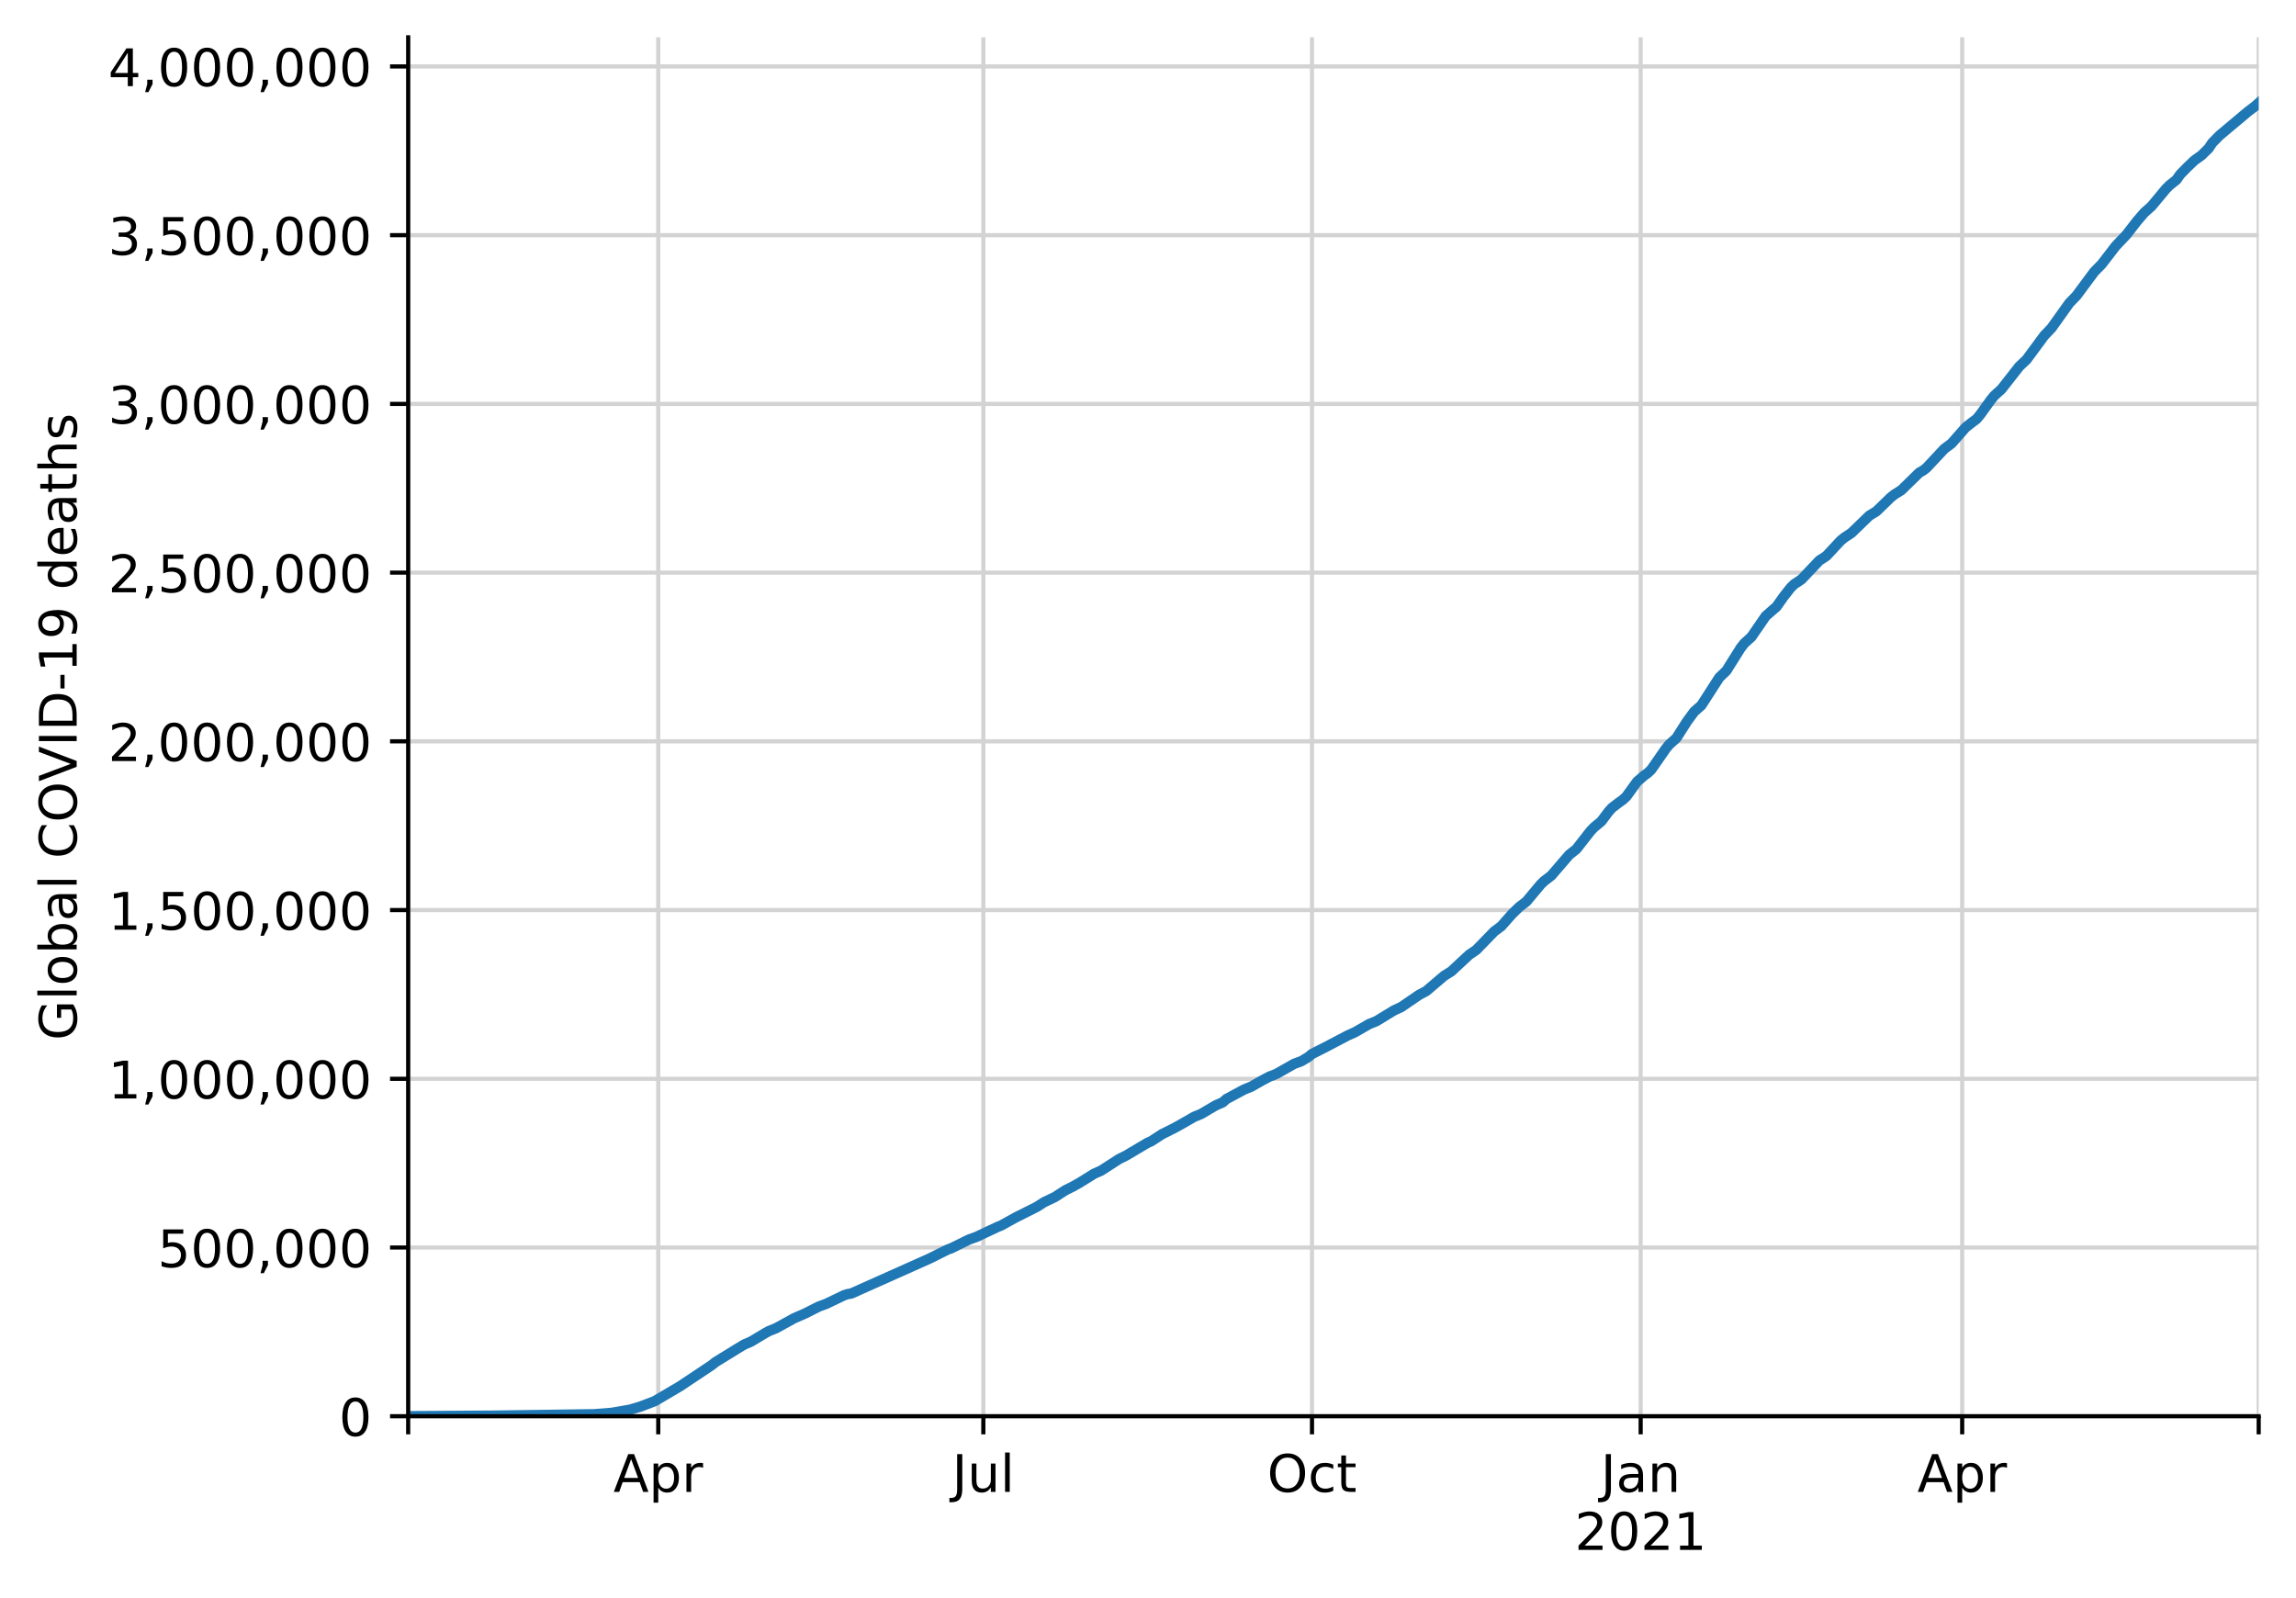
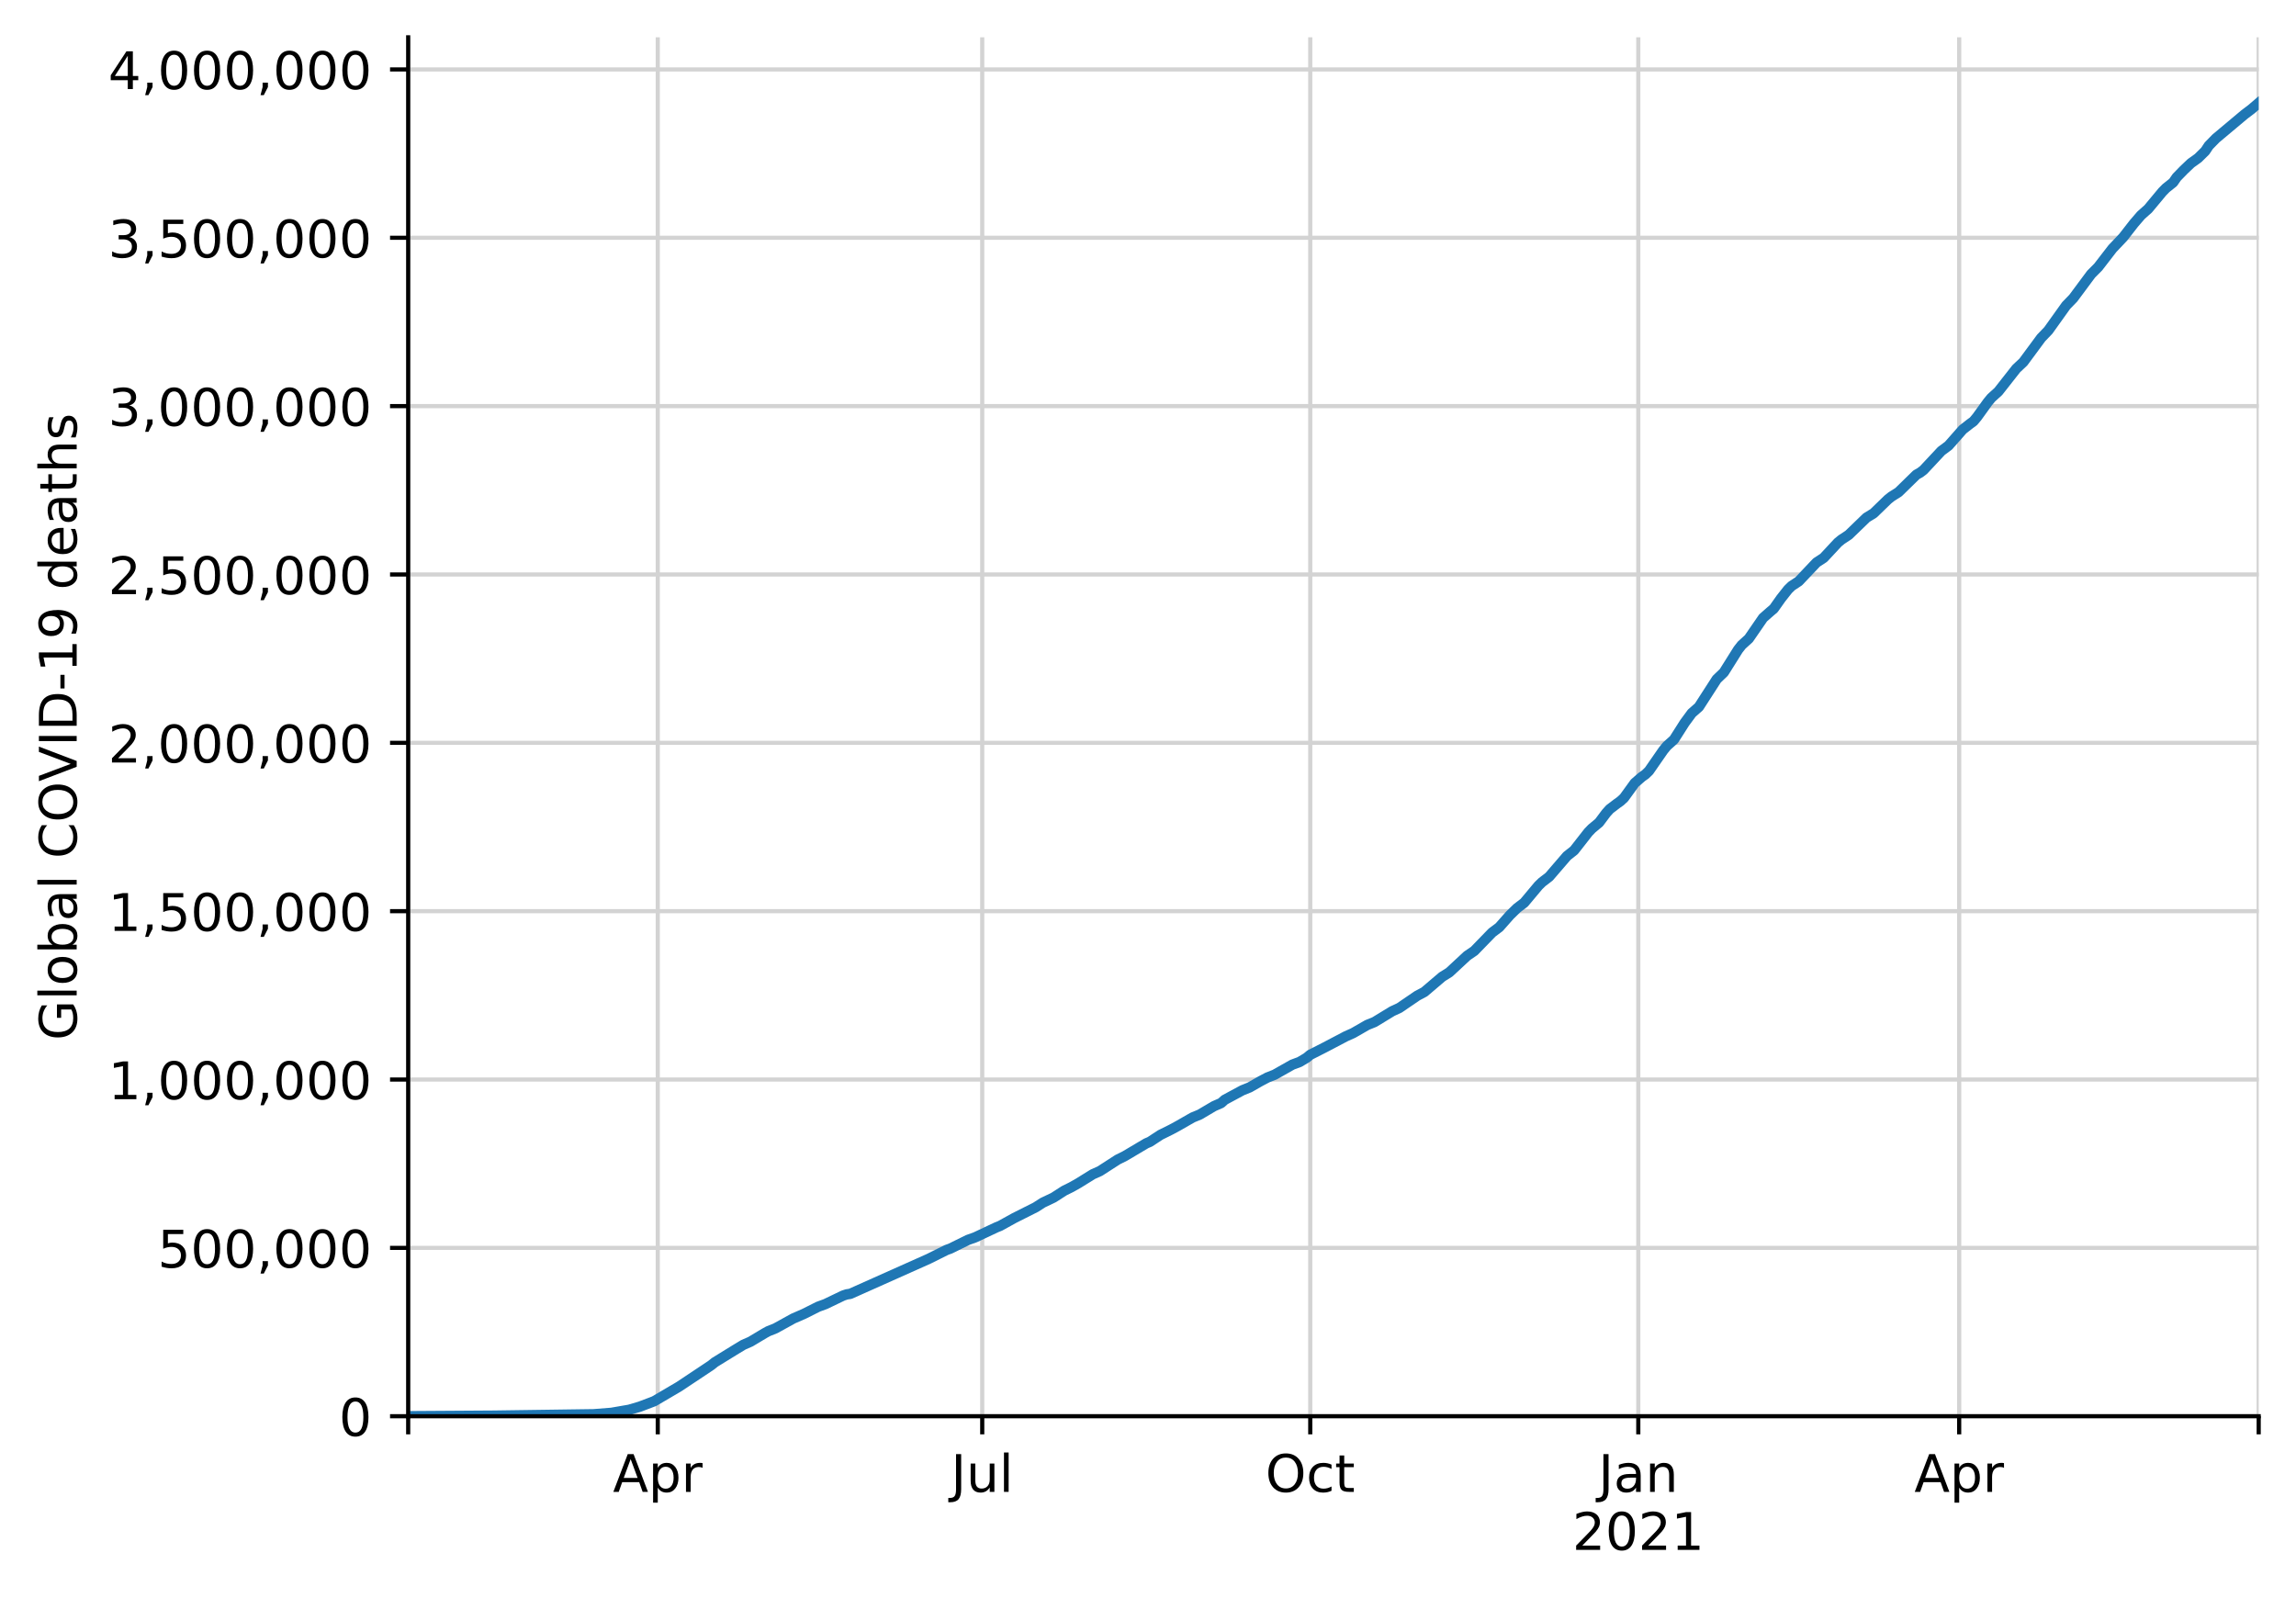
<svg xmlns="http://www.w3.org/2000/svg" xmlns:xlink="http://www.w3.org/1999/xlink" height="308.388pt" version="1.1" viewBox="0 0 443.092 308.388" width="443.092pt">
  <defs>
    <style type="text/css">
*{stroke-linecap:butt;stroke-linejoin:round;}
  </style>
  </defs>
  <g id="figure_1">
    <g id="patch_1">
      <path d="M 0 308.388  L 443.092 308.388  L 443.092 0  L 0 0  z " style="fill:#ffffff;" />
    </g>
    <g id="axes_1">
      <g id="patch_2">
        <path d="M 78.772 273.312  L 435.892 273.312  L 435.892 7.2  L 78.772 7.2  z " style="fill:#ffffff;" />
      </g>
      <g id="matplotlib.axis_1">
        <g id="xtick_1">
          <g id="line2d_1">
-             <path clip-path="url(#p945e2034ab)" d="M 78.772 273.312  L 78.772 7.2  " style="fill:none;stroke:#d3d3d3;stroke-linecap:square;stroke-width:0.8;" />
+             <path clip-path="url(#p9f95cd9e69)" d="M 78.772 273.312  L 78.772 7.2  " style="fill:none;stroke:#d3d3d3;stroke-linecap:square;stroke-width:0.8;" />
          </g>
          <g id="line2d_2">
            <defs>
-               <path d="M 0 0  L 0 3.5  " id="mbaafa009f1" style="stroke:#000000;stroke-width:0.8;" />
-             </defs>
-             <g>
-               <use style="stroke:#000000;stroke-width:0.8;" x="78.772" xlink:href="#mbaafa009f1" y="273.312" />
+               <path d="M 0 0  L 0 3.5  " id="mbfdbcba1f4" style="stroke:#000000;stroke-width:0.8;" />
+             </defs>
+             <g>
+               <use style="stroke:#000000;stroke-width:0.8;" x="78.772" xlink:href="#mbfdbcba1f4" y="273.312" />
            </g>
          </g>
        </g>
        <g id="xtick_2">
          <g id="line2d_3">
-             <path clip-path="url(#p945e2034ab)" d="M 127.031 273.312  L 127.031 7.2  " style="fill:none;stroke:#d3d3d3;stroke-linecap:square;stroke-width:0.8;" />
+             <path clip-path="url(#p9f95cd9e69)" d="M 126.938 273.312  L 126.938 7.2  " style="fill:none;stroke:#d3d3d3;stroke-linecap:square;stroke-width:0.8;" />
          </g>
          <g id="line2d_4">
            <g>
-               <use style="stroke:#000000;stroke-width:0.8;" x="127.031" xlink:href="#mbaafa009f1" y="273.312" />
+               <use style="stroke:#000000;stroke-width:0.8;" x="126.938" xlink:href="#mbfdbcba1f4" y="273.312" />
            </g>
          </g>
          <g id="text_1">
            <defs>
              <path d="M 34.188 63.188  L 20.797 26.906  L 47.609 26.906  z M 28.609 72.906  L 39.797 72.906  L 67.578 0  L 57.328 0  L 50.688 18.703  L 17.828 18.703  L 11.188 0  L 0.781 0  z " id="DejaVuSans-65" />
              <path d="M 18.109 8.203  L 18.109 -20.797  L 9.078 -20.797  L 9.078 54.688  L 18.109 54.688  L 18.109 46.391  Q 20.953 51.266 25.266 53.625  Q 29.594 56 35.594 56  Q 45.562 56 51.781 48.094  Q 58.016 40.188 58.016 27.297  Q 58.016 14.406 51.781 6.484  Q 45.562 -1.422 35.594 -1.422  Q 29.594 -1.422 25.266 0.953  Q 20.953 3.328 18.109 8.203  z M 48.688 27.297  Q 48.688 37.203 44.609 42.844  Q 40.531 48.484 33.406 48.484  Q 26.266 48.484 22.188 42.844  Q 18.109 37.203 18.109 27.297  Q 18.109 17.391 22.188 11.75  Q 26.266 6.109 33.406 6.109  Q 40.531 6.109 44.609 11.75  Q 48.688 17.391 48.688 27.297  z " id="DejaVuSans-112" />
              <path d="M 41.109 46.297  Q 39.594 47.172 37.812 47.578  Q 36.031 48 33.891 48  Q 26.266 48 22.188 43.047  Q 18.109 38.094 18.109 28.812  L 18.109 0  L 9.078 0  L 9.078 54.688  L 18.109 54.688  L 18.109 46.188  Q 20.953 51.172 25.484 53.578  Q 30.031 56 36.531 56  Q 37.453 56 38.578 55.875  Q 39.703 55.766 41.062 55.516  z " id="DejaVuSans-114" />
            </defs>
-             <g transform="translate(118.3813 287.9104)scale(0.1 -0.1)">
+             <g transform="translate(118.2883 287.9104)scale(0.1 -0.1)">
              <use xlink:href="#DejaVuSans-65" />
              <use x="68.408" xlink:href="#DejaVuSans-112" />
              <use x="131.885" xlink:href="#DejaVuSans-114" />
            </g>
          </g>
        </g>
        <g id="xtick_3">
          <g id="line2d_5">
-             <path clip-path="url(#p945e2034ab)" d="M 189.769 273.312  L 189.769 7.2  " style="fill:none;stroke:#d3d3d3;stroke-linecap:square;stroke-width:0.8;" />
+             <path clip-path="url(#p9f95cd9e69)" d="M 189.555 273.312  L 189.555 7.2  " style="fill:none;stroke:#d3d3d3;stroke-linecap:square;stroke-width:0.8;" />
          </g>
          <g id="line2d_6">
            <g>
-               <use style="stroke:#000000;stroke-width:0.8;" x="189.769" xlink:href="#mbaafa009f1" y="273.312" />
+               <use style="stroke:#000000;stroke-width:0.8;" x="189.555" xlink:href="#mbfdbcba1f4" y="273.312" />
            </g>
          </g>
          <g id="text_2">
            <defs>
              <path d="M 9.812 72.906  L 19.672 72.906  L 19.672 5.078  Q 19.672 -8.109 14.672 -14.062  Q 9.672 -20.016 -1.422 -20.016  L -5.172 -20.016  L -5.172 -11.719  L -2.094 -11.719  Q 4.438 -11.719 7.125 -8.047  Q 9.812 -4.391 9.812 5.078  z " id="DejaVuSans-74" />
              <path d="M 8.5 21.578  L 8.5 54.688  L 17.484 54.688  L 17.484 21.922  Q 17.484 14.156 20.5 10.266  Q 23.531 6.391 29.594 6.391  Q 36.859 6.391 41.078 11.031  Q 45.312 15.672 45.312 23.688  L 45.312 54.688  L 54.297 54.688  L 54.297 0  L 45.312 0  L 45.312 8.406  Q 42.047 3.422 37.719 1  Q 33.406 -1.422 27.688 -1.422  Q 18.266 -1.422 13.375 4.438  Q 8.5 10.297 8.5 21.578  z M 31.109 56  z " id="DejaVuSans-117" />
              <path d="M 9.422 75.984  L 18.406 75.984  L 18.406 0  L 9.422 0  z " id="DejaVuSans-108" />
            </defs>
-             <g transform="translate(183.7358 287.9104)scale(0.1 -0.1)">
+             <g transform="translate(183.522 287.9104)scale(0.1 -0.1)">
              <use xlink:href="#DejaVuSans-74" />
              <use x="29.492" xlink:href="#DejaVuSans-117" />
              <use x="92.871" xlink:href="#DejaVuSans-108" />
            </g>
          </g>
        </g>
        <g id="xtick_4">
          <g id="line2d_7">
-             <path clip-path="url(#p945e2034ab)" d="M 253.195 273.312  L 253.195 7.2  " style="fill:none;stroke:#d3d3d3;stroke-linecap:square;stroke-width:0.8;" />
+             <path clip-path="url(#p9f95cd9e69)" d="M 252.859 273.312  L 252.859 7.2  " style="fill:none;stroke:#d3d3d3;stroke-linecap:square;stroke-width:0.8;" />
          </g>
          <g id="line2d_8">
            <g>
-               <use style="stroke:#000000;stroke-width:0.8;" x="253.195" xlink:href="#mbaafa009f1" y="273.312" />
+               <use style="stroke:#000000;stroke-width:0.8;" x="252.859" xlink:href="#mbfdbcba1f4" y="273.312" />
            </g>
          </g>
          <g id="text_3">
            <defs>
              <path d="M 39.406 66.219  Q 28.656 66.219 22.328 58.203  Q 16.016 50.203 16.016 36.375  Q 16.016 22.609 22.328 14.594  Q 28.656 6.594 39.406 6.594  Q 50.141 6.594 56.422 14.594  Q 62.703 22.609 62.703 36.375  Q 62.703 50.203 56.422 58.203  Q 50.141 66.219 39.406 66.219  z M 39.406 74.219  Q 54.734 74.219 63.906 63.938  Q 73.094 53.656 73.094 36.375  Q 73.094 19.141 63.906 8.859  Q 54.734 -1.422 39.406 -1.422  Q 24.031 -1.422 14.812 8.828  Q 5.609 19.094 5.609 36.375  Q 5.609 53.656 14.812 63.938  Q 24.031 74.219 39.406 74.219  z " id="DejaVuSans-79" />
              <path d="M 48.781 52.594  L 48.781 44.188  Q 44.969 46.297 41.141 47.344  Q 37.312 48.391 33.406 48.391  Q 24.656 48.391 19.812 42.844  Q 14.984 37.312 14.984 27.297  Q 14.984 17.281 19.812 11.734  Q 24.656 6.203 33.406 6.203  Q 37.312 6.203 41.141 7.25  Q 44.969 8.297 48.781 10.406  L 48.781 2.094  Q 45.016 0.344 40.984 -0.531  Q 36.969 -1.422 32.422 -1.422  Q 20.062 -1.422 12.781 6.344  Q 5.516 14.109 5.516 27.297  Q 5.516 40.672 12.859 48.328  Q 20.219 56 33.016 56  Q 37.156 56 41.109 55.141  Q 45.062 54.297 48.781 52.594  z " id="DejaVuSans-99" />
              <path d="M 18.312 70.219  L 18.312 54.688  L 36.812 54.688  L 36.812 47.703  L 18.312 47.703  L 18.312 18.016  Q 18.312 11.328 20.141 9.422  Q 21.969 7.516 27.594 7.516  L 36.812 7.516  L 36.812 0  L 27.594 0  Q 17.188 0 13.234 3.875  Q 9.281 7.766 9.281 18.016  L 9.281 47.703  L 2.688 47.703  L 2.688 54.688  L 9.281 54.688  L 9.281 70.219  z " id="DejaVuSans-116" />
            </defs>
-             <g transform="translate(244.55 287.9104)scale(0.1 -0.1)">
+             <g transform="translate(244.214 287.9104)scale(0.1 -0.1)">
              <use xlink:href="#DejaVuSans-79" />
              <use x="78.711" xlink:href="#DejaVuSans-99" />
              <use x="133.691" xlink:href="#DejaVuSans-116" />
            </g>
          </g>
        </g>
        <g id="xtick_5">
          <g id="line2d_9">
-             <path clip-path="url(#p945e2034ab)" d="M 316.622 273.312  L 316.622 7.2  " style="fill:none;stroke:#d3d3d3;stroke-linecap:square;stroke-width:0.8;" />
+             <path clip-path="url(#p9f95cd9e69)" d="M 316.164 273.312  L 316.164 7.2  " style="fill:none;stroke:#d3d3d3;stroke-linecap:square;stroke-width:0.8;" />
          </g>
          <g id="line2d_10">
            <g>
-               <use style="stroke:#000000;stroke-width:0.8;" x="316.622" xlink:href="#mbaafa009f1" y="273.312" />
+               <use style="stroke:#000000;stroke-width:0.8;" x="316.164" xlink:href="#mbfdbcba1f4" y="273.312" />
            </g>
          </g>
          <g id="text_4">
            <defs>
              <path d="M 34.281 27.484  Q 23.391 27.484 19.188 25  Q 14.984 22.516 14.984 16.5  Q 14.984 11.719 18.141 8.906  Q 21.297 6.109 26.703 6.109  Q 34.188 6.109 38.703 11.406  Q 43.219 16.703 43.219 25.484  L 43.219 27.484  z M 52.203 31.203  L 52.203 0  L 43.219 0  L 43.219 8.297  Q 40.141 3.328 35.547 0.953  Q 30.953 -1.422 24.312 -1.422  Q 15.922 -1.422 10.953 3.297  Q 6 8.016 6 15.922  Q 6 25.141 12.172 29.828  Q 18.359 34.516 30.609 34.516  L 43.219 34.516  L 43.219 35.406  Q 43.219 41.609 39.141 45  Q 35.062 48.391 27.688 48.391  Q 23 48.391 18.547 47.266  Q 14.109 46.141 10.016 43.891  L 10.016 52.203  Q 14.938 54.109 19.578 55.047  Q 24.219 56 28.609 56  Q 40.484 56 46.344 49.844  Q 52.203 43.703 52.203 31.203  z " id="DejaVuSans-97" />
              <path d="M 54.891 33.016  L 54.891 0  L 45.906 0  L 45.906 32.719  Q 45.906 40.484 42.875 44.328  Q 39.844 48.188 33.797 48.188  Q 26.516 48.188 22.312 43.547  Q 18.109 38.922 18.109 30.906  L 18.109 0  L 9.078 0  L 9.078 54.688  L 18.109 54.688  L 18.109 46.188  Q 21.344 51.125 25.703 53.562  Q 30.078 56 35.797 56  Q 45.219 56 50.047 50.172  Q 54.891 44.344 54.891 33.016  z " id="DejaVuSans-110" />
            </defs>
-             <g transform="translate(308.9143 287.9104)scale(0.1 -0.1)">
+             <g transform="translate(308.456 287.9104)scale(0.1 -0.1)">
              <use xlink:href="#DejaVuSans-74" />
              <use x="29.492" xlink:href="#DejaVuSans-97" />
              <use x="90.771" xlink:href="#DejaVuSans-110" />
            </g>
            <defs>
              <path d="M 19.188 8.297  L 53.609 8.297  L 53.609 0  L 7.328 0  L 7.328 8.297  Q 12.938 14.109 22.625 23.891  Q 32.328 33.688 34.812 36.531  Q 39.547 41.844 41.422 45.531  Q 43.312 49.219 43.312 52.781  Q 43.312 58.594 39.234 62.25  Q 35.156 65.922 28.609 65.922  Q 23.969 65.922 18.812 64.312  Q 13.672 62.703 7.812 59.422  L 7.812 69.391  Q 13.766 71.781 18.938 73  Q 24.125 74.219 28.422 74.219  Q 39.75 74.219 46.484 68.547  Q 53.219 62.891 53.219 53.422  Q 53.219 48.922 51.531 44.891  Q 49.859 40.875 45.406 35.406  Q 44.188 33.984 37.641 27.219  Q 31.109 20.453 19.188 8.297  z " id="DejaVuSans-50" />
              <path d="M 31.781 66.406  Q 24.172 66.406 20.328 58.906  Q 16.5 51.422 16.5 36.375  Q 16.5 21.391 20.328 13.891  Q 24.172 6.391 31.781 6.391  Q 39.453 6.391 43.281 13.891  Q 47.125 21.391 47.125 36.375  Q 47.125 51.422 43.281 58.906  Q 39.453 66.406 31.781 66.406  z M 31.781 74.219  Q 44.047 74.219 50.516 64.516  Q 56.984 54.828 56.984 36.375  Q 56.984 17.969 50.516 8.266  Q 44.047 -1.422 31.781 -1.422  Q 19.531 -1.422 13.062 8.266  Q 6.594 17.969 6.594 36.375  Q 6.594 54.828 13.062 64.516  Q 19.531 74.219 31.781 74.219  z " id="DejaVuSans-48" />
              <path d="M 12.406 8.297  L 28.516 8.297  L 28.516 63.922  L 10.984 60.406  L 10.984 69.391  L 28.422 72.906  L 38.281 72.906  L 38.281 8.297  L 54.391 8.297  L 54.391 0  L 12.406 0  z " id="DejaVuSans-49" />
            </defs>
-             <g transform="translate(303.8971 299.1082)scale(0.1 -0.1)">
+             <g transform="translate(303.4388 299.1082)scale(0.1 -0.1)">
              <use xlink:href="#DejaVuSans-50" />
              <use x="63.623" xlink:href="#DejaVuSans-48" />
              <use x="127.246" xlink:href="#DejaVuSans-50" />
              <use x="190.869" xlink:href="#DejaVuSans-49" />
            </g>
          </g>
        </g>
        <g id="xtick_6">
          <g id="line2d_11">
-             <path clip-path="url(#p945e2034ab)" d="M 378.67 273.312  L 378.67 7.2  " style="fill:none;stroke:#d3d3d3;stroke-linecap:square;stroke-width:0.8;" />
+             <path clip-path="url(#p9f95cd9e69)" d="M 378.092 273.312  L 378.092 7.2  " style="fill:none;stroke:#d3d3d3;stroke-linecap:square;stroke-width:0.8;" />
          </g>
          <g id="line2d_12">
            <g>
-               <use style="stroke:#000000;stroke-width:0.8;" x="378.67" xlink:href="#mbaafa009f1" y="273.312" />
+               <use style="stroke:#000000;stroke-width:0.8;" x="378.092" xlink:href="#mbfdbcba1f4" y="273.312" />
            </g>
          </g>
          <g id="text_5">
-             <g transform="translate(370.0199 287.9104)scale(0.1 -0.1)">
+             <g transform="translate(369.4421 287.9104)scale(0.1 -0.1)">
              <use xlink:href="#DejaVuSans-65" />
              <use x="68.408" xlink:href="#DejaVuSans-112" />
              <use x="131.885" xlink:href="#DejaVuSans-114" />
            </g>
          </g>
        </g>
        <g id="xtick_7">
          <g id="line2d_13">
-             <path clip-path="url(#p945e2034ab)" d="M 435.892 273.312  L 435.892 7.2  " style="fill:none;stroke:#d3d3d3;stroke-linecap:square;stroke-width:0.8;" />
+             <path clip-path="url(#p9f95cd9e69)" d="M 435.892 273.312  L 435.892 7.2  " style="fill:none;stroke:#d3d3d3;stroke-linecap:square;stroke-width:0.8;" />
          </g>
          <g id="line2d_14">
            <g>
-               <use style="stroke:#000000;stroke-width:0.8;" x="435.892" xlink:href="#mbaafa009f1" y="273.312" />
+               <use style="stroke:#000000;stroke-width:0.8;" x="435.892" xlink:href="#mbfdbcba1f4" y="273.312" />
            </g>
          </g>
        </g>
      </g>
      <g id="matplotlib.axis_2">
        <g id="ytick_1">
          <g id="line2d_15">
-             <path clip-path="url(#p945e2034ab)" d="M 78.772 273.312  L 435.892 273.312  " style="fill:none;stroke:#d3d3d3;stroke-linecap:square;stroke-width:0.8;" />
+             <path clip-path="url(#p9f95cd9e69)" d="M 78.772 273.312  L 435.892 273.312  " style="fill:none;stroke:#d3d3d3;stroke-linecap:square;stroke-width:0.8;" />
          </g>
          <g id="line2d_16">
            <defs>
-               <path d="M 0 0  L -3.5 0  " id="macc391919c" style="stroke:#000000;stroke-width:0.8;" />
-             </defs>
-             <g>
-               <use style="stroke:#000000;stroke-width:0.8;" x="78.772" xlink:href="#macc391919c" y="273.312" />
+               <path d="M 0 0  L -3.5 0  " id="mb376cef785" style="stroke:#000000;stroke-width:0.8;" />
+             </defs>
+             <g>
+               <use style="stroke:#000000;stroke-width:0.8;" x="78.772" xlink:href="#mb376cef785" y="273.312" />
            </g>
          </g>
          <g id="text_6">
            <g transform="translate(65.40937 277.1112)scale(0.1 -0.1)">
              <use xlink:href="#DejaVuSans-48" />
            </g>
          </g>
        </g>
        <g id="ytick_2">
          <g id="line2d_17">
-             <path clip-path="url(#p945e2034ab)" d="M 78.772 240.751  L 435.892 240.751  " style="fill:none;stroke:#d3d3d3;stroke-linecap:square;stroke-width:0.8;" />
+             <path clip-path="url(#p9f95cd9e69)" d="M 78.772 240.823  L 435.892 240.823  " style="fill:none;stroke:#d3d3d3;stroke-linecap:square;stroke-width:0.8;" />
          </g>
          <g id="line2d_18">
            <g>
-               <use style="stroke:#000000;stroke-width:0.8;" x="78.772" xlink:href="#macc391919c" y="240.751" />
+               <use style="stroke:#000000;stroke-width:0.8;" x="78.772" xlink:href="#mb376cef785" y="240.823" />
            </g>
          </g>
          <g id="text_7">
            <defs>
              <path d="M 10.797 72.906  L 49.516 72.906  L 49.516 64.594  L 19.828 64.594  L 19.828 46.734  Q 21.969 47.469 24.109 47.828  Q 26.266 48.188 28.422 48.188  Q 40.625 48.188 47.75 41.5  Q 54.891 34.812 54.891 23.391  Q 54.891 11.625 47.562 5.094  Q 40.234 -1.422 26.906 -1.422  Q 22.312 -1.422 17.547 -0.641  Q 12.797 0.141 7.719 1.703  L 7.719 11.625  Q 12.109 9.234 16.797 8.062  Q 21.484 6.891 26.703 6.891  Q 35.156 6.891 40.078 11.328  Q 45.016 15.766 45.016 23.391  Q 45.016 31 40.078 35.438  Q 35.156 39.891 26.703 39.891  Q 22.75 39.891 18.812 39.016  Q 14.891 38.141 10.797 36.281  z " id="DejaVuSans-53" />
              <path d="M 11.719 12.406  L 22.016 12.406  L 22.016 4  L 14.016 -11.625  L 7.719 -11.625  L 11.719 4  z " id="DejaVuSans-44" />
            </defs>
-             <g transform="translate(30.41875 244.5501)scale(0.1 -0.1)">
+             <g transform="translate(30.41875 244.622)scale(0.1 -0.1)">
              <use xlink:href="#DejaVuSans-53" />
              <use x="63.623" xlink:href="#DejaVuSans-48" />
              <use x="127.246" xlink:href="#DejaVuSans-48" />
              <use x="190.869" xlink:href="#DejaVuSans-44" />
              <use x="222.656" xlink:href="#DejaVuSans-48" />
              <use x="286.279" xlink:href="#DejaVuSans-48" />
              <use x="349.902" xlink:href="#DejaVuSans-48" />
            </g>
          </g>
        </g>
        <g id="ytick_3">
          <g id="line2d_19">
-             <path clip-path="url(#p945e2034ab)" d="M 78.772 208.19  L 435.892 208.19  " style="fill:none;stroke:#d3d3d3;stroke-linecap:square;stroke-width:0.8;" />
+             <path clip-path="url(#p9f95cd9e69)" d="M 78.772 208.334  L 435.892 208.334  " style="fill:none;stroke:#d3d3d3;stroke-linecap:square;stroke-width:0.8;" />
          </g>
          <g id="line2d_20">
            <g>
-               <use style="stroke:#000000;stroke-width:0.8;" x="78.772" xlink:href="#macc391919c" y="208.19" />
+               <use style="stroke:#000000;stroke-width:0.8;" x="78.772" xlink:href="#mb376cef785" y="208.334" />
            </g>
          </g>
          <g id="text_8">
-             <g transform="translate(20.87813 211.989)scale(0.1 -0.1)">
+             <g transform="translate(20.87813 212.1328)scale(0.1 -0.1)">
              <use xlink:href="#DejaVuSans-49" />
              <use x="63.623" xlink:href="#DejaVuSans-44" />
              <use x="95.41" xlink:href="#DejaVuSans-48" />
              <use x="159.033" xlink:href="#DejaVuSans-48" />
              <use x="222.656" xlink:href="#DejaVuSans-48" />
              <use x="286.279" xlink:href="#DejaVuSans-44" />
              <use x="318.066" xlink:href="#DejaVuSans-48" />
              <use x="381.689" xlink:href="#DejaVuSans-48" />
              <use x="445.312" xlink:href="#DejaVuSans-48" />
            </g>
          </g>
        </g>
        <g id="ytick_4">
          <g id="line2d_21">
-             <path clip-path="url(#p945e2034ab)" d="M 78.772 175.629  L 435.892 175.629  " style="fill:none;stroke:#d3d3d3;stroke-linecap:square;stroke-width:0.8;" />
+             <path clip-path="url(#p9f95cd9e69)" d="M 78.772 175.844  L 435.892 175.844  " style="fill:none;stroke:#d3d3d3;stroke-linecap:square;stroke-width:0.8;" />
          </g>
          <g id="line2d_22">
            <g>
-               <use style="stroke:#000000;stroke-width:0.8;" x="78.772" xlink:href="#macc391919c" y="175.629" />
+               <use style="stroke:#000000;stroke-width:0.8;" x="78.772" xlink:href="#mb376cef785" y="175.844" />
            </g>
          </g>
          <g id="text_9">
-             <g transform="translate(20.87813 179.4279)scale(0.1 -0.1)">
+             <g transform="translate(20.87813 179.6436)scale(0.1 -0.1)">
              <use xlink:href="#DejaVuSans-49" />
              <use x="63.623" xlink:href="#DejaVuSans-44" />
              <use x="95.41" xlink:href="#DejaVuSans-53" />
              <use x="159.033" xlink:href="#DejaVuSans-48" />
              <use x="222.656" xlink:href="#DejaVuSans-48" />
              <use x="286.279" xlink:href="#DejaVuSans-44" />
              <use x="318.066" xlink:href="#DejaVuSans-48" />
              <use x="381.689" xlink:href="#DejaVuSans-48" />
              <use x="445.312" xlink:href="#DejaVuSans-48" />
            </g>
          </g>
        </g>
        <g id="ytick_5">
          <g id="line2d_23">
-             <path clip-path="url(#p945e2034ab)" d="M 78.772 143.068  L 435.892 143.068  " style="fill:none;stroke:#d3d3d3;stroke-linecap:square;stroke-width:0.8;" />
+             <path clip-path="url(#p9f95cd9e69)" d="M 78.772 143.355  L 435.892 143.355  " style="fill:none;stroke:#d3d3d3;stroke-linecap:square;stroke-width:0.8;" />
          </g>
          <g id="line2d_24">
            <g>
-               <use style="stroke:#000000;stroke-width:0.8;" x="78.772" xlink:href="#macc391919c" y="143.068" />
+               <use style="stroke:#000000;stroke-width:0.8;" x="78.772" xlink:href="#mb376cef785" y="143.355" />
            </g>
          </g>
          <g id="text_10">
-             <g transform="translate(20.87813 146.8668)scale(0.1 -0.1)">
+             <g transform="translate(20.87813 147.1544)scale(0.1 -0.1)">
              <use xlink:href="#DejaVuSans-50" />
              <use x="63.623" xlink:href="#DejaVuSans-44" />
              <use x="95.41" xlink:href="#DejaVuSans-48" />
              <use x="159.033" xlink:href="#DejaVuSans-48" />
              <use x="222.656" xlink:href="#DejaVuSans-48" />
              <use x="286.279" xlink:href="#DejaVuSans-44" />
              <use x="318.066" xlink:href="#DejaVuSans-48" />
              <use x="381.689" xlink:href="#DejaVuSans-48" />
              <use x="445.312" xlink:href="#DejaVuSans-48" />
            </g>
          </g>
        </g>
        <g id="ytick_6">
          <g id="line2d_25">
-             <path clip-path="url(#p945e2034ab)" d="M 78.772 110.506  L 435.892 110.506  " style="fill:none;stroke:#d3d3d3;stroke-linecap:square;stroke-width:0.8;" />
+             <path clip-path="url(#p9f95cd9e69)" d="M 78.772 110.866  L 435.892 110.866  " style="fill:none;stroke:#d3d3d3;stroke-linecap:square;stroke-width:0.8;" />
          </g>
          <g id="line2d_26">
            <g>
-               <use style="stroke:#000000;stroke-width:0.8;" x="78.772" xlink:href="#macc391919c" y="110.506" />
+               <use style="stroke:#000000;stroke-width:0.8;" x="78.772" xlink:href="#mb376cef785" y="110.866" />
            </g>
          </g>
          <g id="text_11">
-             <g transform="translate(20.87813 114.3057)scale(0.1 -0.1)">
+             <g transform="translate(20.87813 114.6651)scale(0.1 -0.1)">
              <use xlink:href="#DejaVuSans-50" />
              <use x="63.623" xlink:href="#DejaVuSans-44" />
              <use x="95.41" xlink:href="#DejaVuSans-53" />
              <use x="159.033" xlink:href="#DejaVuSans-48" />
              <use x="222.656" xlink:href="#DejaVuSans-48" />
              <use x="286.279" xlink:href="#DejaVuSans-44" />
              <use x="318.066" xlink:href="#DejaVuSans-48" />
              <use x="381.689" xlink:href="#DejaVuSans-48" />
              <use x="445.312" xlink:href="#DejaVuSans-48" />
            </g>
          </g>
        </g>
        <g id="ytick_7">
          <g id="line2d_27">
-             <path clip-path="url(#p945e2034ab)" d="M 78.772 77.945  L 435.892 77.945  " style="fill:none;stroke:#d3d3d3;stroke-linecap:square;stroke-width:0.8;" />
+             <path clip-path="url(#p9f95cd9e69)" d="M 78.772 78.377  L 435.892 78.377  " style="fill:none;stroke:#d3d3d3;stroke-linecap:square;stroke-width:0.8;" />
          </g>
          <g id="line2d_28">
            <g>
-               <use style="stroke:#000000;stroke-width:0.8;" x="78.772" xlink:href="#macc391919c" y="77.945" />
+               <use style="stroke:#000000;stroke-width:0.8;" x="78.772" xlink:href="#mb376cef785" y="78.377" />
            </g>
          </g>
          <g id="text_12">
            <defs>
              <path d="M 40.578 39.312  Q 47.656 37.797 51.625 33  Q 55.609 28.219 55.609 21.188  Q 55.609 10.406 48.188 4.484  Q 40.766 -1.422 27.094 -1.422  Q 22.516 -1.422 17.656 -0.516  Q 12.797 0.391 7.625 2.203  L 7.625 11.719  Q 11.719 9.328 16.594 8.109  Q 21.484 6.891 26.812 6.891  Q 36.078 6.891 40.938 10.547  Q 45.797 14.203 45.797 21.188  Q 45.797 27.641 41.281 31.266  Q 36.766 34.906 28.719 34.906  L 20.219 34.906  L 20.219 43.016  L 29.109 43.016  Q 36.375 43.016 40.234 45.922  Q 44.094 48.828 44.094 54.297  Q 44.094 59.906 40.109 62.906  Q 36.141 65.922 28.719 65.922  Q 24.656 65.922 20.016 65.031  Q 15.375 64.156 9.812 62.312  L 9.812 71.094  Q 15.438 72.656 20.344 73.438  Q 25.25 74.219 29.594 74.219  Q 40.828 74.219 47.359 69.109  Q 53.906 64.016 53.906 55.328  Q 53.906 49.266 50.438 45.094  Q 46.969 40.922 40.578 39.312  z " id="DejaVuSans-51" />
            </defs>
-             <g transform="translate(20.87813 81.74456)scale(0.1 -0.1)">
+             <g transform="translate(20.87813 82.17593)scale(0.1 -0.1)">
              <use xlink:href="#DejaVuSans-51" />
              <use x="63.623" xlink:href="#DejaVuSans-44" />
              <use x="95.41" xlink:href="#DejaVuSans-48" />
              <use x="159.033" xlink:href="#DejaVuSans-48" />
              <use x="222.656" xlink:href="#DejaVuSans-48" />
              <use x="286.279" xlink:href="#DejaVuSans-44" />
              <use x="318.066" xlink:href="#DejaVuSans-48" />
              <use x="381.689" xlink:href="#DejaVuSans-48" />
              <use x="445.312" xlink:href="#DejaVuSans-48" />
            </g>
          </g>
        </g>
        <g id="ytick_8">
          <g id="line2d_29">
-             <path clip-path="url(#p945e2034ab)" d="M 78.772 45.384  L 435.892 45.384  " style="fill:none;stroke:#d3d3d3;stroke-linecap:square;stroke-width:0.8;" />
+             <path clip-path="url(#p9f95cd9e69)" d="M 78.772 45.887  L 435.892 45.887  " style="fill:none;stroke:#d3d3d3;stroke-linecap:square;stroke-width:0.8;" />
          </g>
          <g id="line2d_30">
            <g>
-               <use style="stroke:#000000;stroke-width:0.8;" x="78.772" xlink:href="#macc391919c" y="45.384" />
+               <use style="stroke:#000000;stroke-width:0.8;" x="78.772" xlink:href="#mb376cef785" y="45.887" />
            </g>
          </g>
          <g id="text_13">
-             <g transform="translate(20.87813 49.18345)scale(0.1 -0.1)">
+             <g transform="translate(20.87813 49.68671)scale(0.1 -0.1)">
              <use xlink:href="#DejaVuSans-51" />
              <use x="63.623" xlink:href="#DejaVuSans-44" />
              <use x="95.41" xlink:href="#DejaVuSans-53" />
              <use x="159.033" xlink:href="#DejaVuSans-48" />
              <use x="222.656" xlink:href="#DejaVuSans-48" />
              <use x="286.279" xlink:href="#DejaVuSans-44" />
              <use x="318.066" xlink:href="#DejaVuSans-48" />
              <use x="381.689" xlink:href="#DejaVuSans-48" />
              <use x="445.312" xlink:href="#DejaVuSans-48" />
            </g>
          </g>
        </g>
        <g id="ytick_9">
          <g id="line2d_31">
-             <path clip-path="url(#p945e2034ab)" d="M 78.772 12.823  L 435.892 12.823  " style="fill:none;stroke:#d3d3d3;stroke-linecap:square;stroke-width:0.8;" />
+             <path clip-path="url(#p9f95cd9e69)" d="M 78.772 13.398  L 435.892 13.398  " style="fill:none;stroke:#d3d3d3;stroke-linecap:square;stroke-width:0.8;" />
          </g>
          <g id="line2d_32">
            <g>
-               <use style="stroke:#000000;stroke-width:0.8;" x="78.772" xlink:href="#macc391919c" y="12.823" />
+               <use style="stroke:#000000;stroke-width:0.8;" x="78.772" xlink:href="#mb376cef785" y="13.398" />
            </g>
          </g>
          <g id="text_14">
            <defs>
              <path d="M 37.797 64.312  L 12.891 25.391  L 37.797 25.391  z M 35.203 72.906  L 47.609 72.906  L 47.609 25.391  L 58.016 25.391  L 58.016 17.188  L 47.609 17.188  L 47.609 0  L 37.797 0  L 37.797 17.188  L 4.891 17.188  L 4.891 26.703  z " id="DejaVuSans-52" />
            </defs>
-             <g transform="translate(20.87813 16.62234)scale(0.1 -0.1)">
+             <g transform="translate(20.87813 17.19749)scale(0.1 -0.1)">
              <use xlink:href="#DejaVuSans-52" />
              <use x="63.623" xlink:href="#DejaVuSans-44" />
              <use x="95.41" xlink:href="#DejaVuSans-48" />
              <use x="159.033" xlink:href="#DejaVuSans-48" />
              <use x="222.656" xlink:href="#DejaVuSans-48" />
              <use x="286.279" xlink:href="#DejaVuSans-44" />
              <use x="318.066" xlink:href="#DejaVuSans-48" />
              <use x="381.689" xlink:href="#DejaVuSans-48" />
              <use x="445.312" xlink:href="#DejaVuSans-48" />
            </g>
          </g>
        </g>
        <g id="text_15">
          <defs>
            <path d="M 59.516 10.406  L 59.516 29.984  L 43.406 29.984  L 43.406 38.094  L 69.281 38.094  L 69.281 6.781  Q 63.578 2.734 56.688 0.656  Q 49.812 -1.422 42 -1.422  Q 24.906 -1.422 15.25 8.562  Q 5.609 18.562 5.609 36.375  Q 5.609 54.25 15.25 64.234  Q 24.906 74.219 42 74.219  Q 49.125 74.219 55.547 72.453  Q 61.969 70.703 67.391 67.281  L 67.391 56.781  Q 61.922 61.422 55.766 63.766  Q 49.609 66.109 42.828 66.109  Q 29.438 66.109 22.719 58.641  Q 16.016 51.172 16.016 36.375  Q 16.016 21.625 22.719 14.156  Q 29.438 6.688 42.828 6.688  Q 48.047 6.688 52.141 7.594  Q 56.25 8.5 59.516 10.406  z " id="DejaVuSans-71" />
            <path d="M 30.609 48.391  Q 23.391 48.391 19.188 42.75  Q 14.984 37.109 14.984 27.297  Q 14.984 17.484 19.156 11.844  Q 23.344 6.203 30.609 6.203  Q 37.797 6.203 41.984 11.859  Q 46.188 17.531 46.188 27.297  Q 46.188 37.016 41.984 42.703  Q 37.797 48.391 30.609 48.391  z M 30.609 56  Q 42.328 56 49.016 48.375  Q 55.719 40.766 55.719 27.297  Q 55.719 13.875 49.016 6.219  Q 42.328 -1.422 30.609 -1.422  Q 18.844 -1.422 12.172 6.219  Q 5.516 13.875 5.516 27.297  Q 5.516 40.766 12.172 48.375  Q 18.844 56 30.609 56  z " id="DejaVuSans-111" />
            <path d="M 48.688 27.297  Q 48.688 37.203 44.609 42.844  Q 40.531 48.484 33.406 48.484  Q 26.266 48.484 22.188 42.844  Q 18.109 37.203 18.109 27.297  Q 18.109 17.391 22.188 11.75  Q 26.266 6.109 33.406 6.109  Q 40.531 6.109 44.609 11.75  Q 48.688 17.391 48.688 27.297  z M 18.109 46.391  Q 20.953 51.266 25.266 53.625  Q 29.594 56 35.594 56  Q 45.562 56 51.781 48.094  Q 58.016 40.188 58.016 27.297  Q 58.016 14.406 51.781 6.484  Q 45.562 -1.422 35.594 -1.422  Q 29.594 -1.422 25.266 0.953  Q 20.953 3.328 18.109 8.203  L 18.109 0  L 9.078 0  L 9.078 75.984  L 18.109 75.984  z " id="DejaVuSans-98" />
            <path id="DejaVuSans-32" />
            <path d="M 64.406 67.281  L 64.406 56.891  Q 59.422 61.531 53.781 63.812  Q 48.141 66.109 41.797 66.109  Q 29.297 66.109 22.656 58.469  Q 16.016 50.828 16.016 36.375  Q 16.016 21.969 22.656 14.328  Q 29.297 6.688 41.797 6.688  Q 48.141 6.688 53.781 8.984  Q 59.422 11.281 64.406 15.922  L 64.406 5.609  Q 59.234 2.094 53.438 0.328  Q 47.656 -1.422 41.219 -1.422  Q 24.656 -1.422 15.125 8.703  Q 5.609 18.844 5.609 36.375  Q 5.609 53.953 15.125 64.078  Q 24.656 74.219 41.219 74.219  Q 47.75 74.219 53.531 72.484  Q 59.328 70.75 64.406 67.281  z " id="DejaVuSans-67" />
            <path d="M 28.609 0  L 0.781 72.906  L 11.078 72.906  L 34.188 11.531  L 57.328 72.906  L 67.578 72.906  L 39.797 0  z " id="DejaVuSans-86" />
            <path d="M 9.812 72.906  L 19.672 72.906  L 19.672 0  L 9.812 0  z " id="DejaVuSans-73" />
            <path d="M 19.672 64.797  L 19.672 8.109  L 31.594 8.109  Q 46.688 8.109 53.688 14.938  Q 60.688 21.781 60.688 36.531  Q 60.688 51.172 53.688 57.984  Q 46.688 64.797 31.594 64.797  z M 9.812 72.906  L 30.078 72.906  Q 51.266 72.906 61.172 64.094  Q 71.094 55.281 71.094 36.531  Q 71.094 17.672 61.125 8.828  Q 51.172 0 30.078 0  L 9.812 0  z " id="DejaVuSans-68" />
            <path d="M 4.891 31.391  L 31.203 31.391  L 31.203 23.391  L 4.891 23.391  z " id="DejaVuSans-45" />
            <path d="M 10.984 1.516  L 10.984 10.5  Q 14.703 8.734 18.5 7.812  Q 22.312 6.891 25.984 6.891  Q 35.75 6.891 40.891 13.453  Q 46.047 20.016 46.781 33.406  Q 43.953 29.203 39.594 26.953  Q 35.25 24.703 29.984 24.703  Q 19.047 24.703 12.672 31.312  Q 6.297 37.938 6.297 49.422  Q 6.297 60.641 12.938 67.422  Q 19.578 74.219 30.609 74.219  Q 43.266 74.219 49.922 64.516  Q 56.594 54.828 56.594 36.375  Q 56.594 19.141 48.406 8.859  Q 40.234 -1.422 26.422 -1.422  Q 22.703 -1.422 18.891 -0.688  Q 15.094 0.047 10.984 1.516  z M 30.609 32.422  Q 37.25 32.422 41.125 36.953  Q 45.016 41.5 45.016 49.422  Q 45.016 57.281 41.125 61.844  Q 37.25 66.406 30.609 66.406  Q 23.969 66.406 20.094 61.844  Q 16.219 57.281 16.219 49.422  Q 16.219 41.5 20.094 36.953  Q 23.969 32.422 30.609 32.422  z " id="DejaVuSans-57" />
            <path d="M 45.406 46.391  L 45.406 75.984  L 54.391 75.984  L 54.391 0  L 45.406 0  L 45.406 8.203  Q 42.578 3.328 38.25 0.953  Q 33.938 -1.422 27.875 -1.422  Q 17.969 -1.422 11.734 6.484  Q 5.516 14.406 5.516 27.297  Q 5.516 40.188 11.734 48.094  Q 17.969 56 27.875 56  Q 33.938 56 38.25 53.625  Q 42.578 51.266 45.406 46.391  z M 14.797 27.297  Q 14.797 17.391 18.875 11.75  Q 22.953 6.109 30.078 6.109  Q 37.203 6.109 41.297 11.75  Q 45.406 17.391 45.406 27.297  Q 45.406 37.203 41.297 42.844  Q 37.203 48.484 30.078 48.484  Q 22.953 48.484 18.875 42.844  Q 14.797 37.203 14.797 27.297  z " id="DejaVuSans-100" />
            <path d="M 56.203 29.594  L 56.203 25.203  L 14.891 25.203  Q 15.484 15.922 20.484 11.062  Q 25.484 6.203 34.422 6.203  Q 39.594 6.203 44.453 7.469  Q 49.312 8.734 54.109 11.281  L 54.109 2.781  Q 49.266 0.734 44.188 -0.344  Q 39.109 -1.422 33.891 -1.422  Q 20.797 -1.422 13.156 6.188  Q 5.516 13.812 5.516 26.812  Q 5.516 40.234 12.766 48.109  Q 20.016 56 32.328 56  Q 43.359 56 49.781 48.891  Q 56.203 41.797 56.203 29.594  z M 47.219 32.234  Q 47.125 39.594 43.094 43.984  Q 39.062 48.391 32.422 48.391  Q 24.906 48.391 20.391 44.141  Q 15.875 39.891 15.188 32.172  z " id="DejaVuSans-101" />
            <path d="M 54.891 33.016  L 54.891 0  L 45.906 0  L 45.906 32.719  Q 45.906 40.484 42.875 44.328  Q 39.844 48.188 33.797 48.188  Q 26.516 48.188 22.312 43.547  Q 18.109 38.922 18.109 30.906  L 18.109 0  L 9.078 0  L 9.078 75.984  L 18.109 75.984  L 18.109 46.188  Q 21.344 51.125 25.703 53.562  Q 30.078 56 35.797 56  Q 45.219 56 50.047 50.172  Q 54.891 44.344 54.891 33.016  z " id="DejaVuSans-104" />
            <path d="M 44.281 53.078  L 44.281 44.578  Q 40.484 46.531 36.375 47.5  Q 32.281 48.484 27.875 48.484  Q 21.188 48.484 17.844 46.438  Q 14.5 44.391 14.5 40.281  Q 14.5 37.156 16.891 35.375  Q 19.281 33.594 26.516 31.984  L 29.594 31.297  Q 39.156 29.25 43.188 25.516  Q 47.219 21.781 47.219 15.094  Q 47.219 7.469 41.188 3.016  Q 35.156 -1.422 24.609 -1.422  Q 20.219 -1.422 15.453 -0.562  Q 10.688 0.297 5.422 2  L 5.422 11.281  Q 10.406 8.688 15.234 7.391  Q 20.062 6.109 24.812 6.109  Q 31.156 6.109 34.562 8.281  Q 37.984 10.453 37.984 14.406  Q 37.984 18.062 35.516 20.016  Q 33.062 21.969 24.703 23.781  L 21.578 24.516  Q 13.234 26.266 9.516 29.906  Q 5.812 33.547 5.812 39.891  Q 5.812 47.609 11.281 51.797  Q 16.75 56 26.812 56  Q 31.781 56 36.172 55.266  Q 40.578 54.547 44.281 53.078  z " id="DejaVuSans-115" />
          </defs>
          <g transform="translate(14.79844 200.7708)rotate(-90)scale(0.1 -0.1)">
            <use xlink:href="#DejaVuSans-71" />
            <use x="77.49" xlink:href="#DejaVuSans-108" />
            <use x="105.273" xlink:href="#DejaVuSans-111" />
            <use x="166.455" xlink:href="#DejaVuSans-98" />
            <use x="229.932" xlink:href="#DejaVuSans-97" />
            <use x="291.211" xlink:href="#DejaVuSans-108" />
            <use x="318.994" xlink:href="#DejaVuSans-32" />
            <use x="350.781" xlink:href="#DejaVuSans-67" />
            <use x="420.605" xlink:href="#DejaVuSans-79" />
            <use x="499.301" xlink:href="#DejaVuSans-86" />
            <use x="567.709" xlink:href="#DejaVuSans-73" />
            <use x="597.201" xlink:href="#DejaVuSans-68" />
            <use x="674.203" xlink:href="#DejaVuSans-45" />
            <use x="710.287" xlink:href="#DejaVuSans-49" />
            <use x="773.91" xlink:href="#DejaVuSans-57" />
            <use x="837.533" xlink:href="#DejaVuSans-32" />
            <use x="869.32" xlink:href="#DejaVuSans-100" />
            <use x="932.797" xlink:href="#DejaVuSans-101" />
            <use x="994.32" xlink:href="#DejaVuSans-97" />
            <use x="1055.6" xlink:href="#DejaVuSans-116" />
            <use x="1094.809" xlink:href="#DejaVuSans-104" />
            <use x="1158.188" xlink:href="#DejaVuSans-115" />
          </g>
        </g>
      </g>
      <g id="line2d_33">
-         <path clip-path="url(#p945e2034ab)" d="M 78.772 273.311  L 95.318 273.204  L 114.622 272.932  L 118.069 272.66  L 121.516 272.065  L 123.584 271.455  L 126.342 270.405  L 131.168 267.569  L 137.373 263.437  L 138.062 262.881  L 142.199 260.333  L 143.577 259.499  L 144.956 258.897  L 147.714 257.247  L 148.403 256.867  L 149.782 256.317  L 153.229 254.416  L 155.298 253.514  L 158.055 252.13  L 159.434 251.627  L 162.881 249.972  L 163.571 249.746  L 164.26 249.641  L 179.427 242.864  L 182.874 241.147  L 183.564 240.904  L 187.011 239.209  L 188.39 238.718  L 192.526 236.773  L 193.216 236.497  L 195.973 234.974  L 200.11 232.893  L 201.489 232.006  L 203.557 231.022  L 205.625 229.691  L 207.004 229.009  L 208.383 228.231  L 211.141 226.517  L 212.52 225.9  L 215.967 223.677  L 217.345 222.991  L 221.482 220.537  L 222.171 220.242  L 224.24 218.891  L 226.308 217.861  L 227.687 217.115  L 230.444 215.535  L 231.823 214.968  L 234.581 213.34  L 235.96 212.739  L 236.649 212.116  L 238.028 211.374  L 240.096 210.26  L 241.475 209.708  L 243.543 208.525  L 244.922 207.795  L 246.301 207.256  L 249.748 205.307  L 251.127 204.797  L 252.506 203.976  L 253.195 203.402  L 255.953 202.002  L 260.09 199.829  L 261.468 199.214  L 264.226 197.631  L 265.605 197.076  L 269.052 194.977  L 270.431 194.338  L 273.878 191.985  L 275.257 191.252  L 278.704 188.315  L 280.083 187.456  L 283.53 184.253  L 284.909 183.313  L 288.356 179.762  L 289.735 178.728  L 291.803 176.391  L 293.182 175.045  L 294.561 173.992  L 297.318 170.696  L 298.008 170.026  L 299.387 168.967  L 302.834 164.961  L 304.212 163.871  L 306.97 160.345  L 307.66 159.636  L 309.038 158.491  L 310.417 156.651  L 311.107 155.886  L 312.486 154.837  L 313.175 154.345  L 313.864 153.708  L 315.933 150.853  L 317.311 149.654  L 318.001 149.168  L 318.69 148.5  L 321.448 144.525  L 322.137 143.678  L 323.516 142.445  L 325.585 139.199  L 326.963 137.328  L 328.342 136.114  L 331.789 130.764  L 333.168 129.438  L 335.926 125.046  L 336.615 124.164  L 337.994 122.912  L 340.752 118.907  L 342.131 117.695  L 342.82 117.109  L 344.199 115.159  L 345.578 113.409  L 346.267 112.736  L 347.646 111.825  L 351.093 108.185  L 352.472 107.286  L 355.23 104.323  L 355.919 103.761  L 357.298 102.85  L 360.745 99.517  L 362.124 98.671  L 364.882 95.998  L 365.571 95.448  L 366.95 94.575  L 370.397 91.208  L 371.086 90.826  L 371.776 90.302  L 375.223 86.614  L 376.602 85.591  L 379.359 82.464  L 380.738 81.388  L 381.428 80.885  L 382.117 80.063  L 384.185 77.193  L 384.875 76.356  L 386.254 75.101  L 389.701 70.711  L 391.08 69.412  L 394.527 64.746  L 395.905 63.309  L 399.353 58.486  L 400.731 57.065  L 404.179 52.421  L 405.557 51.032  L 408.315 47.46  L 409.694 46.01  L 410.383 45.281  L 412.452 42.622  L 413.83 41.023  L 415.209 39.798  L 417.967 36.482  L 418.656 35.782  L 420.035 34.685  L 420.725 33.686  L 422.103 32.271  L 423.482 30.96  L 424.861 29.974  L 426.24 28.617  L 426.929 27.575  L 428.308 26.163  L 433.824 21.538  L 435.202 20.492  L 435.892 19.872  L 435.892 19.872  " style="fill:none;stroke:#1f77b4;stroke-linecap:square;stroke-width:2;" />
+         <path clip-path="url(#p9f95cd9e69)" d="M 78.772 273.311  L 95.286 273.204  L 114.553 272.933  L 117.993 272.662  L 121.434 272.067  L 123.498 271.459  L 126.25 270.412  L 131.067 267.581  L 137.26 263.459  L 137.948 262.904  L 142.076 260.362  L 143.453 259.53  L 144.829 258.928  L 147.581 257.282  L 148.269 256.904  L 149.645 256.355  L 153.086 254.457  L 155.15 253.557  L 157.903 252.176  L 159.279 251.675  L 162.719 250.024  L 163.407 249.798  L 164.095 249.693  L 179.233 242.932  L 182.674 241.218  L 183.362 240.975  L 186.802 239.284  L 188.179 238.794  L 192.307 236.854  L 192.995 236.579  L 195.748 235.059  L 199.876 232.982  L 201.252 232.098  L 203.317 231.116  L 205.381 229.788  L 206.757 229.107  L 208.133 228.33  L 210.886 226.62  L 212.262 226.005  L 215.702 223.786  L 217.078 223.102  L 221.207 220.653  L 221.895 220.359  L 223.959 219.011  L 226.024 217.984  L 227.4 217.239  L 230.152 215.662  L 231.528 215.097  L 234.281 213.473  L 235.657 212.873  L 236.345 212.251  L 237.721 211.511  L 239.786 210.399  L 241.162 209.848  L 243.226 208.668  L 244.602 207.94  L 245.978 207.402  L 249.419 205.457  L 250.795 204.948  L 252.171 204.129  L 252.859 203.557  L 255.612 202.16  L 259.74 199.991  L 261.116 199.378  L 263.869 197.798  L 265.245 197.245  L 268.685 195.15  L 270.062 194.512  L 273.502 192.164  L 274.878 191.433  L 278.319 188.503  L 279.695 187.645  L 283.135 184.45  L 284.512 183.512  L 287.952 179.968  L 289.328 178.937  L 291.392 176.605  L 292.769 175.262  L 294.145 174.211  L 296.897 170.922  L 297.585 170.254  L 298.961 169.197  L 302.402 165.2  L 303.778 164.113  L 306.53 160.595  L 307.219 159.887  L 308.595 158.745  L 309.971 156.908  L 310.659 156.145  L 312.035 155.098  L 312.723 154.608  L 313.411 153.972  L 315.476 151.123  L 316.852 149.927  L 317.54 149.443  L 318.228 148.776  L 320.98 144.81  L 321.669 143.964  L 323.045 142.734  L 325.109 139.495  L 326.485 137.628  L 327.861 136.417  L 331.302 131.079  L 332.678 129.756  L 335.43 125.373  L 336.118 124.494  L 337.495 123.244  L 340.247 119.248  L 341.623 118.038  L 342.311 117.454  L 343.687 115.508  L 345.064 113.762  L 345.752 113.091  L 347.128 112.181  L 350.568 108.549  L 351.945 107.652  L 354.697 104.696  L 355.385 104.135  L 356.761 103.226  L 360.202 99.901  L 361.578 99.056  L 364.33 96.389  L 365.018 95.841  L 366.395 94.969  L 369.835 91.61  L 370.523 91.229  L 371.211 90.706  L 374.652 87.026  L 376.028 86.006  L 378.78 82.885  L 380.156 81.812  L 380.844 81.31  L 381.533 80.49  L 383.597 77.626  L 384.285 76.791  L 385.661 75.539  L 389.102 71.159  L 390.478 69.862  L 393.918 65.207  L 395.294 63.772  L 398.735 58.96  L 400.111 57.542  L 403.552 52.909  L 404.928 51.523  L 407.68 47.959  L 409.056 46.512  L 409.744 45.784  L 411.809 43.131  L 413.185 41.536  L 414.561 40.314  L 417.313 37.005  L 418.001 36.306  L 419.378 35.212  L 420.066 34.215  L 421.442 32.803  L 422.818 31.495  L 424.194 30.511  L 425.57 29.157  L 426.259 28.117  L 427.635 26.708  L 433.14 22.094  L 434.516 21.05  L 435.892 19.872  L 435.892 19.872  " style="fill:none;stroke:#1f77b4;stroke-linecap:square;stroke-width:2;" />
      </g>
      <g id="patch_3">
        <path d="M 78.772 273.312  L 78.772 7.2  " style="fill:none;stroke:#000000;stroke-linecap:square;stroke-linejoin:miter;stroke-width:0.8;" />
      </g>
      <g id="patch_4">
        <path d="M 78.772 273.312  L 435.892 273.312  " style="fill:none;stroke:#000000;stroke-linecap:square;stroke-linejoin:miter;stroke-width:0.8;" />
      </g>
    </g>
  </g>
  <defs>
-     <clipPath id="p945e2034ab">
+     <clipPath id="p9f95cd9e69">
      <rect height="266.112" width="357.12" x="78.772" y="7.2" />
    </clipPath>
  </defs>
</svg>
